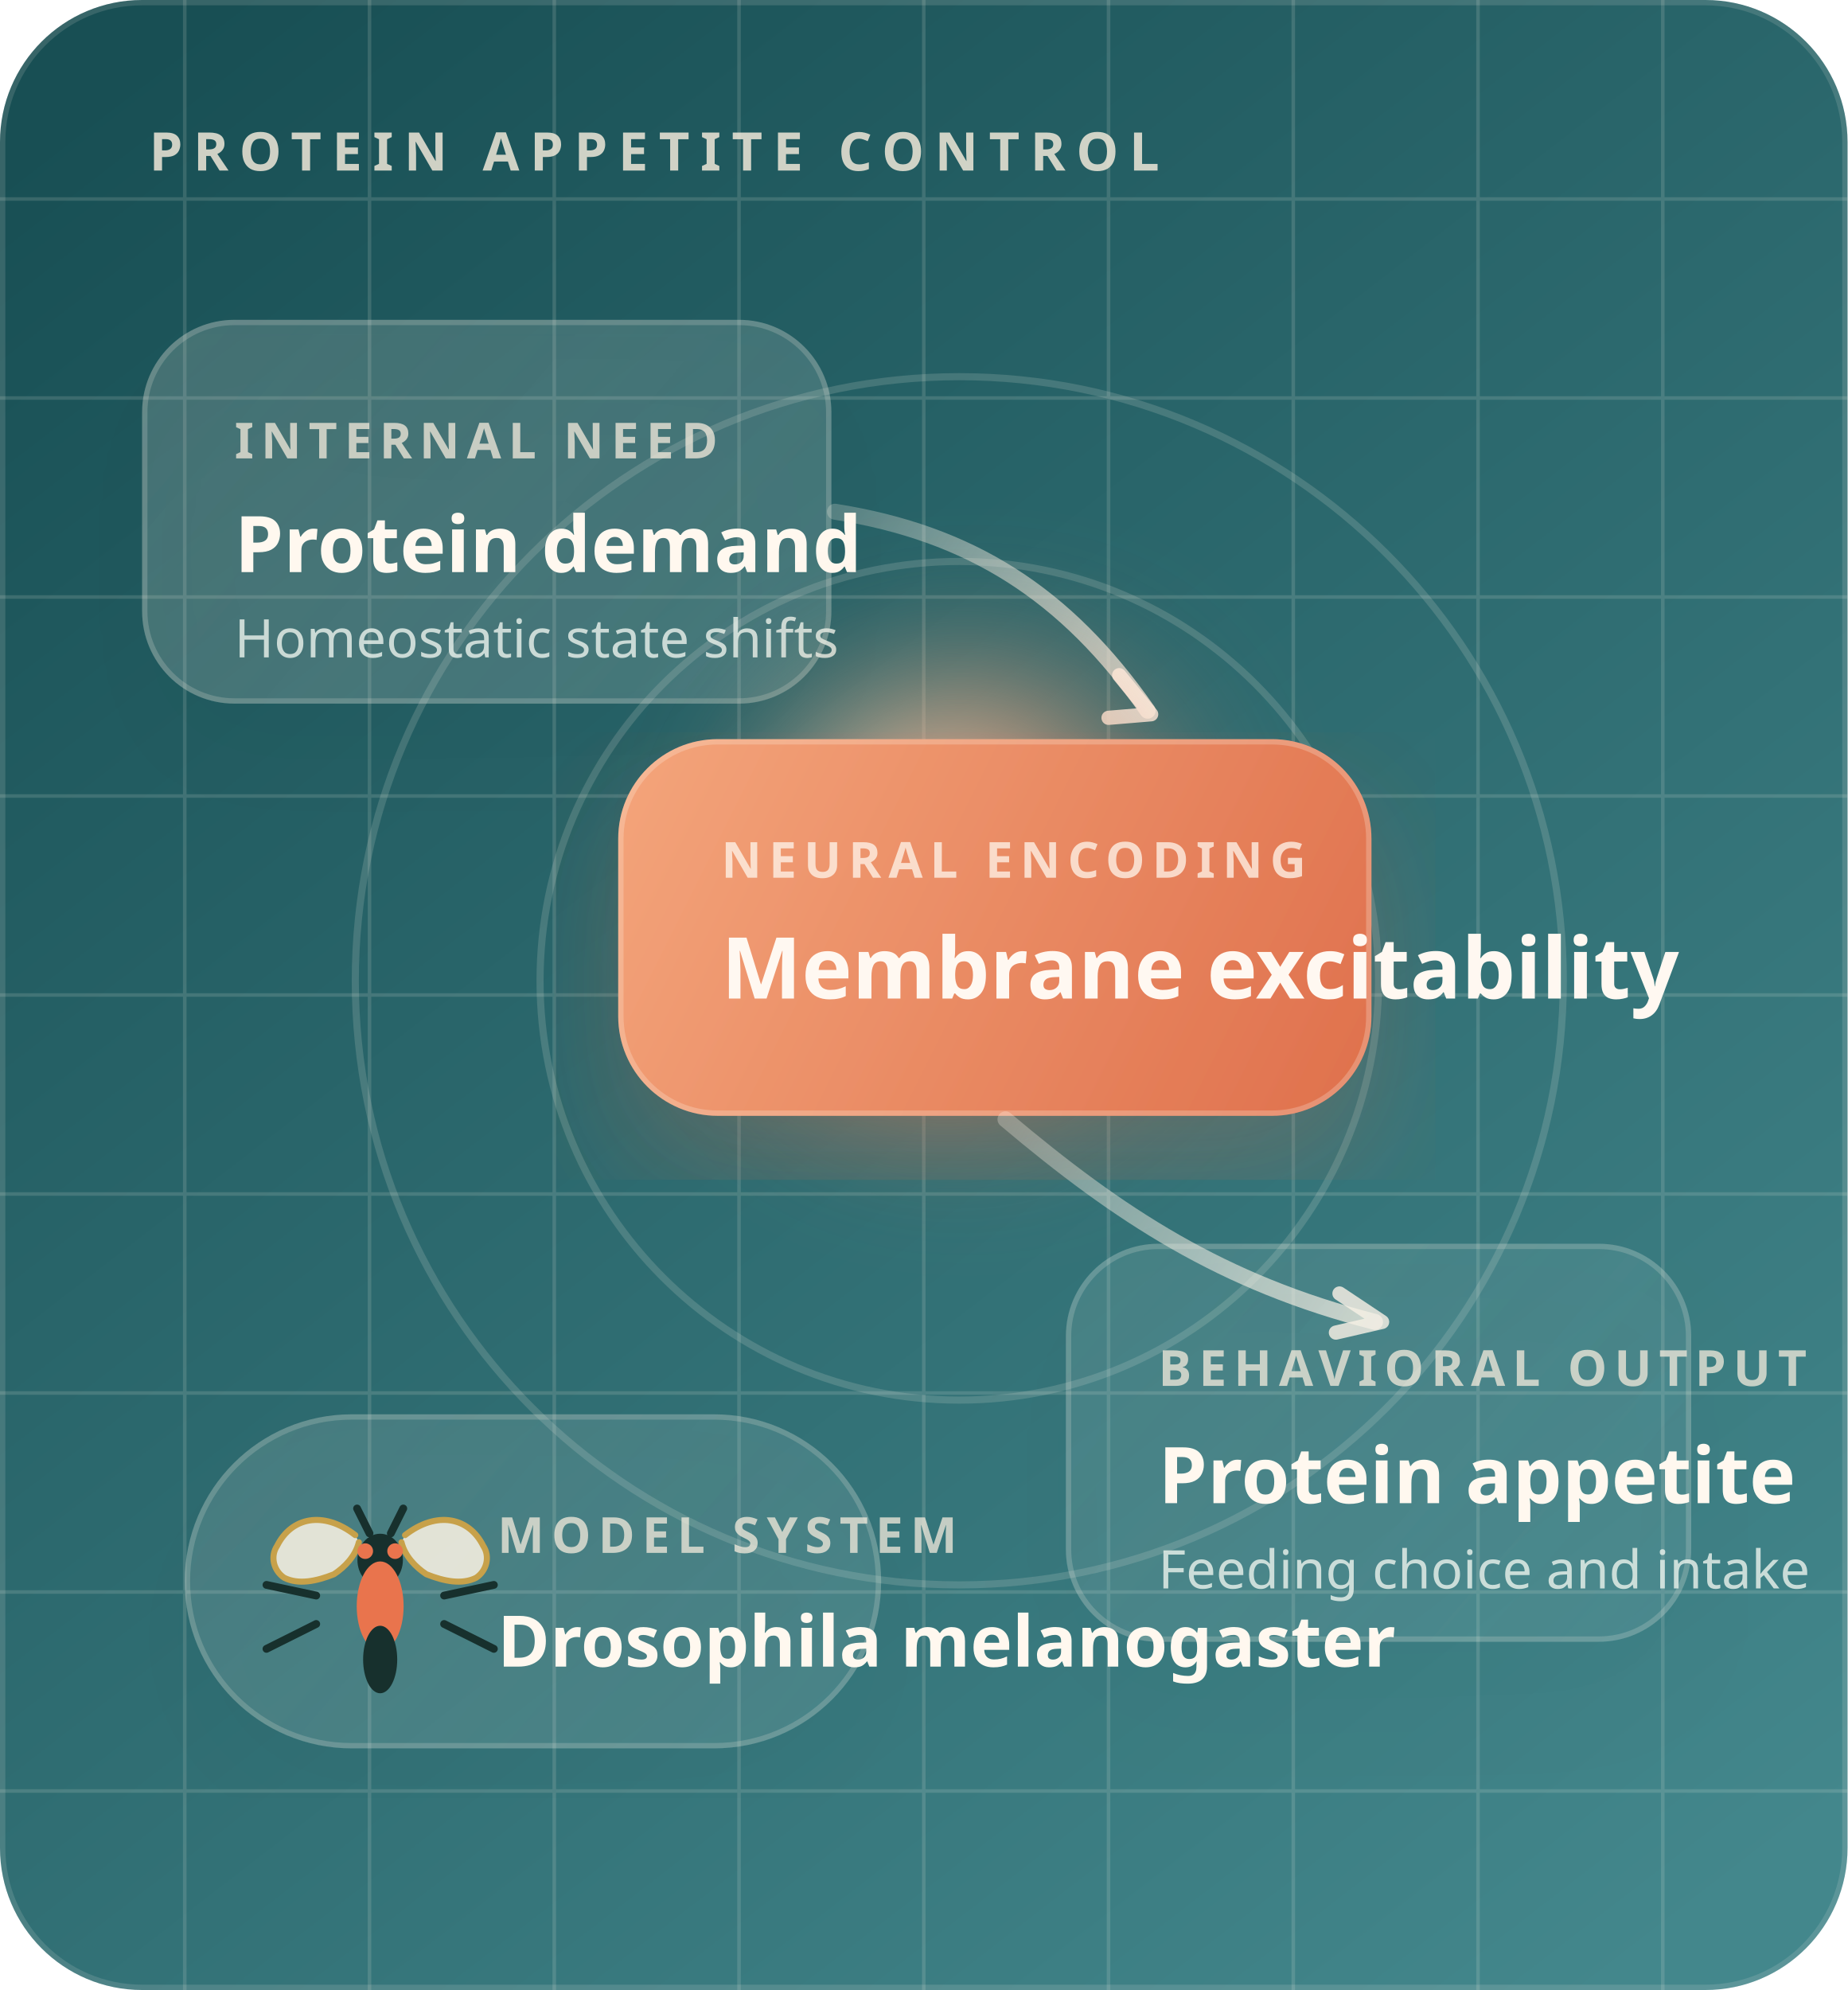
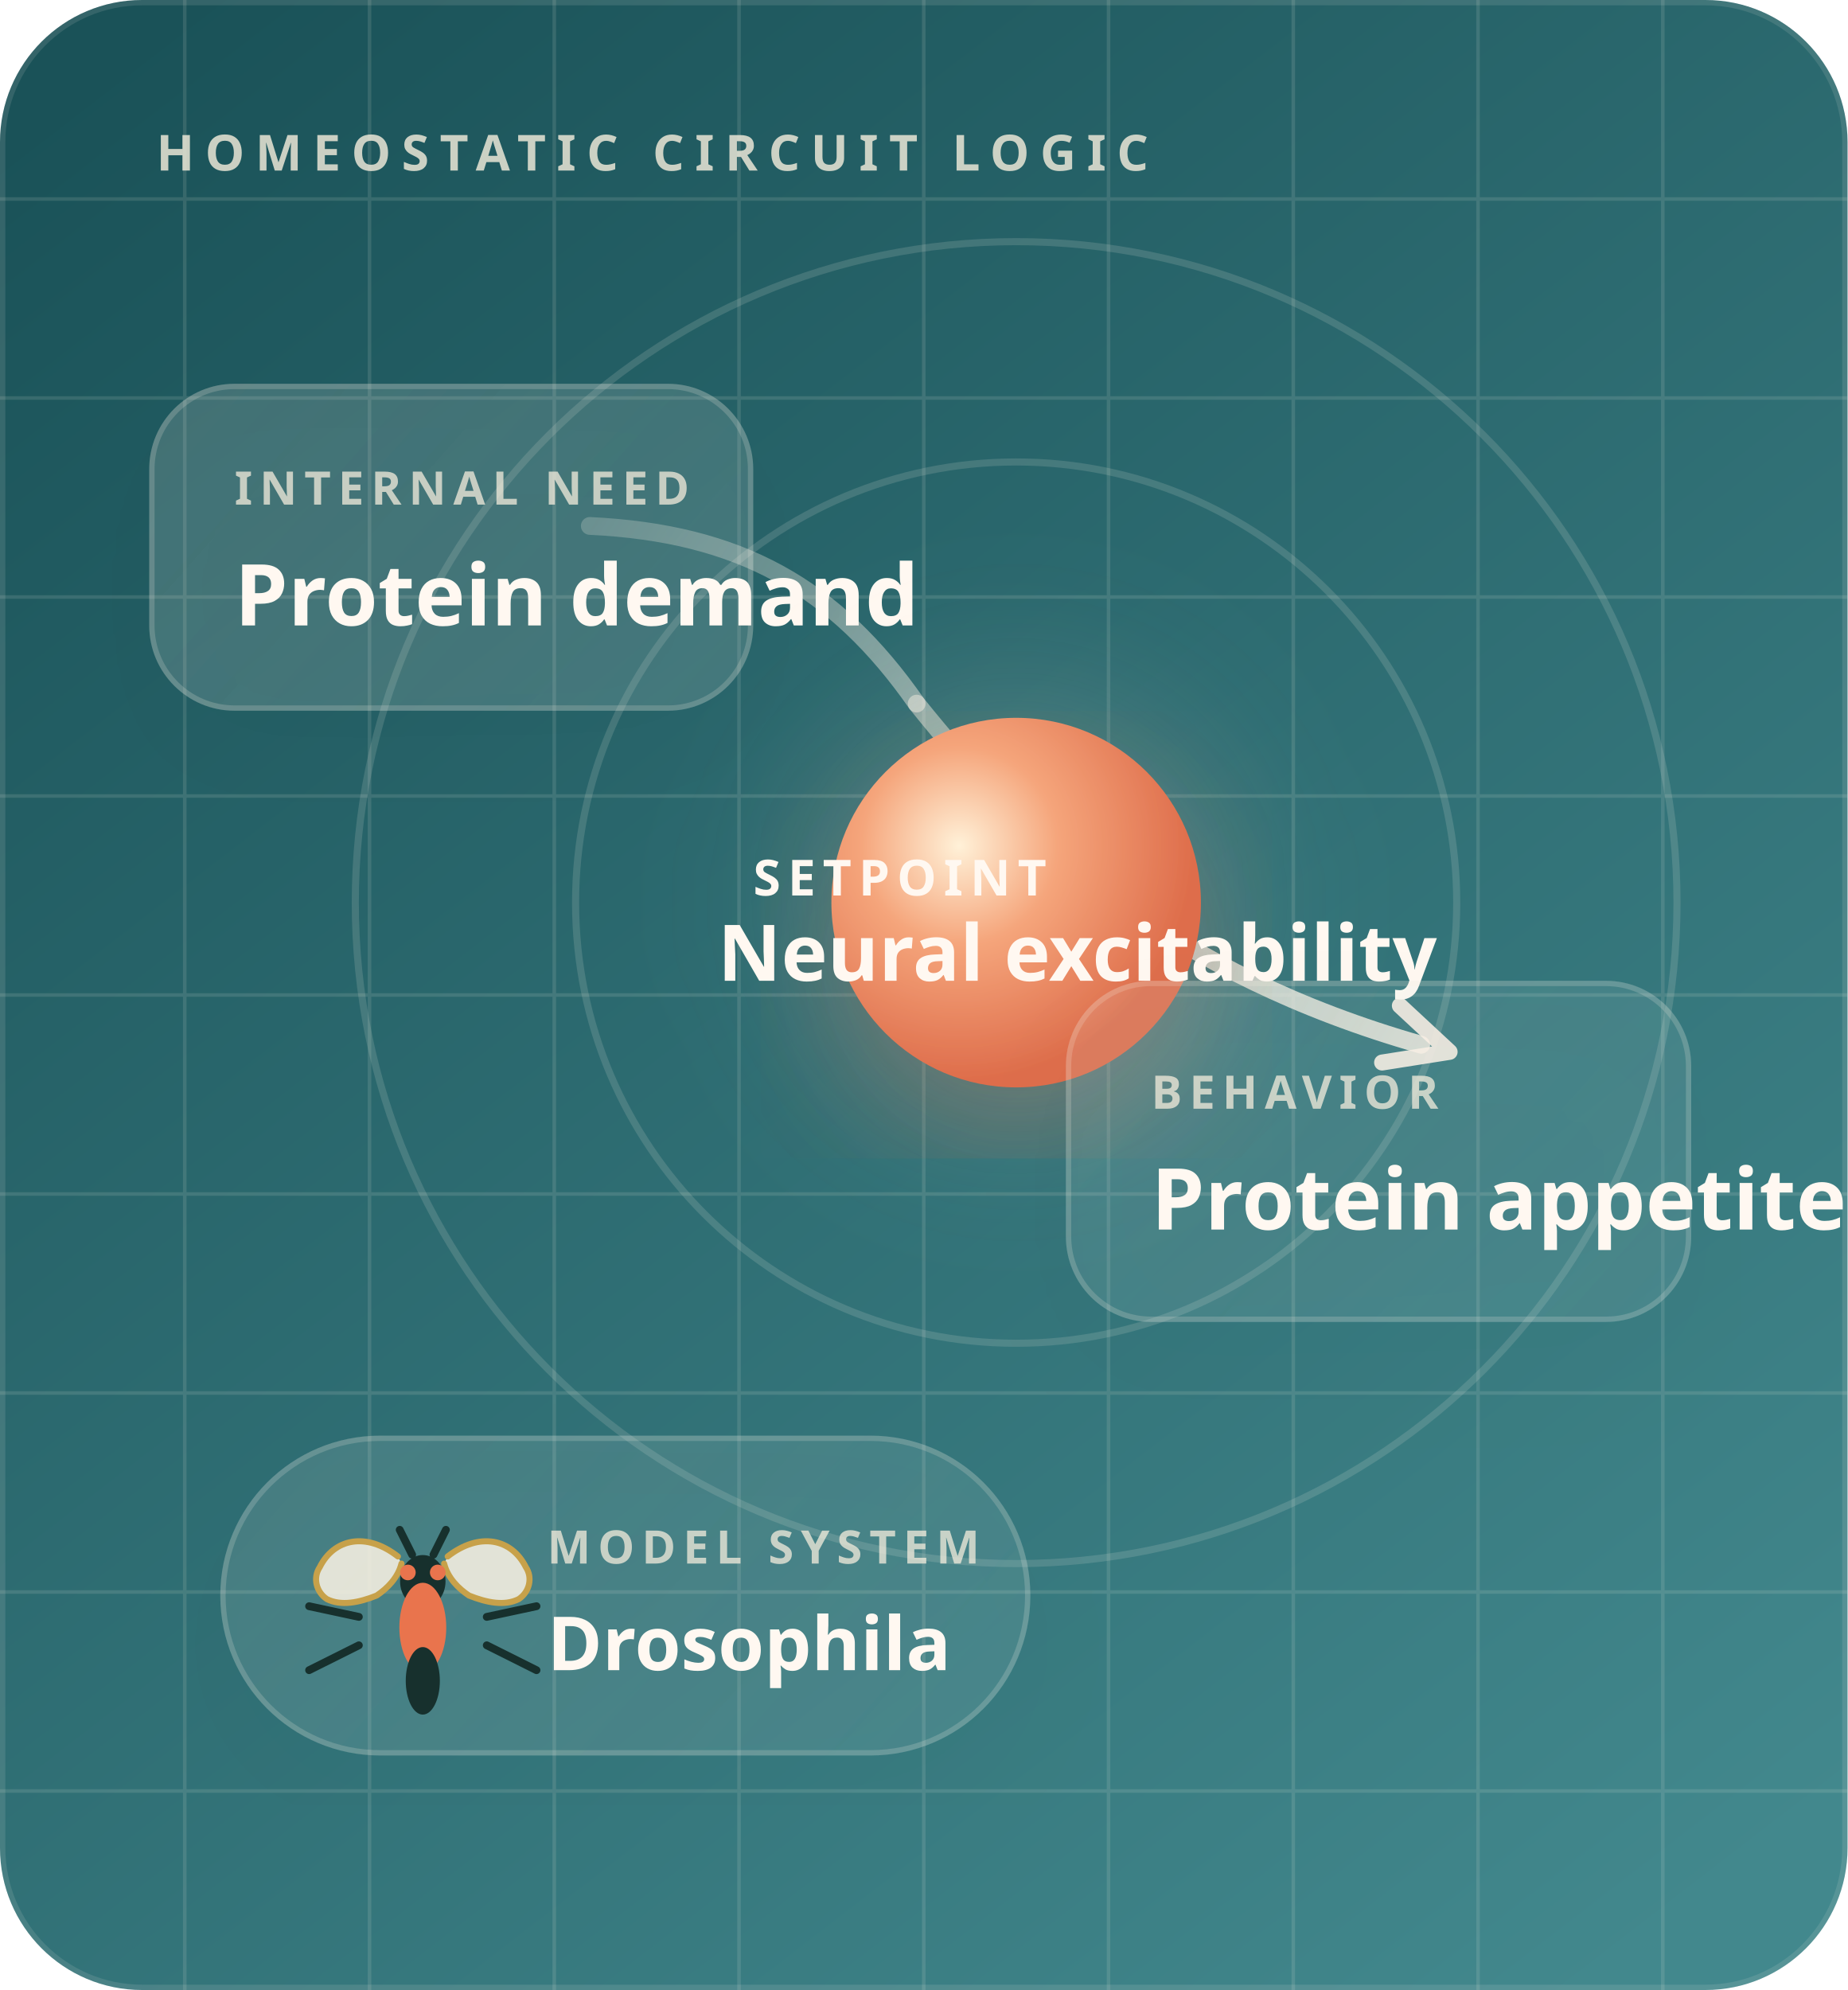
<svg xmlns="http://www.w3.org/2000/svg" width="520" height="560" viewBox="0 0 520 560" fill="none">
  <rect width="520" height="560" rx="40" fill="url(#bg)" />
-   <rect x="0.75" y="0.75" width="518.5" height="558.5" rx="39.25" stroke="#F8F1E5" stroke-opacity="0.14" stroke-width="1.5" />
-   <g opacity="0.14">
+   <rect x="0.75" y="0.75" width="518.5" height="558.5" rx="39.25" stroke="#F6EFE4" stroke-opacity="0.12" stroke-width="1.5" />
+   <g opacity="0.12">
    <path d="M0 56H520" stroke="#FFF5E8" />
    <path d="M0 112H520" stroke="#FFF5E8" />
    <path d="M0 168H520" stroke="#FFF5E8" />
    <path d="M0 224H520" stroke="#FFF5E8" />
    <path d="M0 280H520" stroke="#FFF5E8" />
    <path d="M0 336H520" stroke="#FFF5E8" />
    <path d="M0 392H520" stroke="#FFF5E8" />
    <path d="M0 448H520" stroke="#FFF5E8" />
    <path d="M0 504H520" stroke="#FFF5E8" />
    <path d="M52 0V560" stroke="#FFF5E8" />
    <path d="M104 0V560" stroke="#FFF5E8" />
    <path d="M156 0V560" stroke="#FFF5E8" />
    <path d="M208 0V560" stroke="#FFF5E8" />
    <path d="M260 0V560" stroke="#FFF5E8" />
    <path d="M312 0V560" stroke="#FFF5E8" />
    <path d="M364 0V560" stroke="#FFF5E8" />
    <path d="M416 0V560" stroke="#FFF5E8" />
    <path d="M468 0V560" stroke="#FFF5E8" />
  </g>
-   <text x="42" y="48" fill="#F6ECDD" fill-opacity="0.82" font-family="Avenir Next, Segoe UI, sans-serif" font-size="15" font-weight="700" letter-spacing="3">PROTEIN APPETITE CONTROL</text>
-   <g opacity="0.15">
-     <circle cx="270" cy="276" r="170" stroke="#FFF5E8" stroke-width="2" />
-     <circle cx="270" cy="276" r="118" stroke="#FFF5E8" stroke-width="2" />
+   <text x="44" y="48" fill="#F6EEDD" fill-opacity="0.8" font-family="Avenir Next, Segoe UI, sans-serif" font-size="14" font-weight="700" letter-spacing="3">HOMEOSTATIC CIRCUIT LOGIC</text>
+   <g opacity="0.14">
+     <circle cx="286" cy="254" r="124" stroke="#FFF5E8" stroke-width="2" />
+     <circle cx="286" cy="254" r="186" stroke="#FFF5E8" stroke-width="2" />
  </g>
+   <path d="M166 148C208 150 235 165 258 198" stroke="url(#flow)" stroke-width="5" stroke-linecap="round" />
+   <path d="M258 198C290 238 330 274 400 294" stroke="url(#flow)" stroke-width="5" stroke-linecap="round" />
+   <path d="M394 283L408 296L389 299" stroke="#FFF2E6" stroke-opacity="0.88" stroke-width="4.5" stroke-linecap="round" stroke-linejoin="round" />
  <g filter="url(#cardShadow)">
-     <rect x="40" y="90" width="194" height="108" rx="26" fill="url(#card)" />
-     <rect x="40.75" y="90.75" width="192.5" height="106.5" rx="25.25" stroke="#FFF6EA" stroke-opacity="0.18" stroke-width="1.5" />
+     <rect x="42" y="108" width="170" height="92" rx="24" fill="url(#card)" />
+     <rect x="42.75" y="108.75" width="168.5" height="90.5" rx="23.25" stroke="#FFF7ED" stroke-opacity="0.18" stroke-width="1.5" />
  </g>
-   <text x="66" y="129" fill="#F6ECDD" fill-opacity="0.74" font-family="Avenir Next, Segoe UI, sans-serif" font-size="14" font-weight="700" letter-spacing="2">INTERNAL NEED</text>
-   <text x="66" y="161" fill="#FFF8EF" font-family="Avenir Next, Segoe UI, sans-serif" font-size="22" font-weight="700">Protein demand</text>
-   <text x="66" y="185" fill="#E7F0EA" fill-opacity="0.82" font-family="Avenir Next, Segoe UI, sans-serif" font-size="15">Homeostatic state shifts</text>
-   <path d="M235 144C273 150 300 167 323 200" stroke="url(#flow1)" stroke-width="4.5" stroke-linecap="round" />
-   <path d="M315 190L324 201L312 202" stroke="#FFF4E7" stroke-opacity="0.82" stroke-width="4" stroke-linecap="round" stroke-linejoin="round" />
-   <g filter="url(#glow)">
-     <circle cx="278" cy="254" r="62" fill="url(#coreGlow)" />
+   <text x="66" y="142" fill="#F6EEDD" fill-opacity="0.74" font-family="Avenir Next, Segoe UI, sans-serif" font-size="13" font-weight="700" letter-spacing="2">INTERNAL NEED</text>
+   <text x="66" y="176" fill="#FFF8F1" font-family="Avenir Next, Segoe UI, sans-serif" font-size="24" font-weight="700">Protein demand</text>
+   <g filter="url(#coreGlow)">
+     <circle cx="286" cy="254" r="78" fill="url(#orb)" />
  </g>
  <g filter="url(#orangeShadow)">
-     <rect x="174" y="208" width="212" height="106" rx="28" fill="url(#highlight)" />
-     <rect x="174.75" y="208.75" width="210.5" height="104.5" rx="27.25" stroke="#FFF6EA" stroke-opacity="0.24" stroke-width="1.5" />
+     <circle cx="286" cy="254" r="52" fill="url(#core)" />
  </g>
-   <text x="203" y="247" fill="#FFF4EA" fill-opacity="0.76" font-family="Avenir Next, Segoe UI, sans-serif" font-size="14" font-weight="700" letter-spacing="2">NEURAL ENCODING</text>
-   <text x="203" y="281" fill="#FFF8F1" font-family="Avenir Next, Segoe UI, sans-serif" font-size="24" font-weight="700">Membrane excitability</text>
-   <path d="M283 315C315 342 344 361 387 372" stroke="url(#flow2)" stroke-width="4.5" stroke-linecap="round" />
-   <path d="M377 364L389 372L376 375" stroke="#FFF4E7" stroke-opacity="0.82" stroke-width="4" stroke-linecap="round" stroke-linejoin="round" />
+   <text x="212" y="252" fill="#FFF8F1" font-family="Avenir Next, Segoe UI, sans-serif" font-size="14" font-weight="700" letter-spacing="2">SETPOINT</text>
+   <text x="202" y="276" fill="#FFF8F1" font-family="Avenir Next, Segoe UI, sans-serif" font-size="22" font-weight="700">Neural excitability</text>
  <g filter="url(#cardShadow)">
-     <rect x="300" y="350" width="176" height="112" rx="26" fill="url(#card)" />
-     <rect x="300.75" y="350.75" width="174.5" height="110.5" rx="25.25" stroke="#FFF6EA" stroke-opacity="0.18" stroke-width="1.5" />
+     <rect x="300" y="276" width="176" height="96" rx="24" fill="url(#card)" />
+     <rect x="300.75" y="276.75" width="174.5" height="94.5" rx="23.25" stroke="#FFF7ED" stroke-opacity="0.18" stroke-width="1.5" />
  </g>
-   <text x="326" y="390" fill="#F6ECDD" fill-opacity="0.74" font-family="Avenir Next, Segoe UI, sans-serif" font-size="14" font-weight="700" letter-spacing="2">BEHAVIORAL OUTPUT</text>
-   <text x="326" y="423" fill="#FFF8EF" font-family="Avenir Next, Segoe UI, sans-serif" font-size="22" font-weight="700">Protein appetite</text>
-   <text x="326" y="447" fill="#E7F0EA" fill-opacity="0.82" font-family="Avenir Next, Segoe UI, sans-serif" font-size="15">Feeding choice and intake</text>
+   <text x="324" y="312" fill="#F6EEDD" fill-opacity="0.74" font-family="Avenir Next, Segoe UI, sans-serif" font-size="13" font-weight="700" letter-spacing="2">BEHAVIOR</text>
+   <text x="324" y="346" fill="#FFF8F1" font-family="Avenir Next, Segoe UI, sans-serif" font-size="24" font-weight="700">Protein appetite</text>
  <g filter="url(#cardShadow)">
-     <rect x="52" y="398" width="196" height="94" rx="47" fill="url(#card)" />
-     <rect x="52.75" y="398.75" width="194.5" height="92.5" rx="46.25" stroke="#FFF6EA" stroke-opacity="0.18" stroke-width="1.5" />
+     <rect x="62" y="404" width="228" height="90" rx="45" fill="url(#card)" />
+     <rect x="62.75" y="404.75" width="226.5" height="88.5" rx="44.25" stroke="#FFF7ED" stroke-opacity="0.18" stroke-width="1.5" />
  </g>
-   <g transform="translate(76 421)">
+   <g transform="translate(88 427)">
    <path d="M24 11C15 4 6 6 2 14C0 17 1 21 4 23C8 25 13 24 18 22C21 20 24 17 25 13" fill="#FFF6E7" fill-opacity="0.84" stroke="#C7A14A" stroke-width="1.7" stroke-linecap="round" stroke-linejoin="round" />
    <path d="M38 11C47 4 56 6 60 14C62 17 61 21 58 23C54 25 49 24 44 22C41 20 38 17 37 13" fill="#FFF6E7" fill-opacity="0.84" stroke="#C7A14A" stroke-width="1.7" stroke-linecap="round" stroke-linejoin="round" />
    <ellipse cx="31" cy="18" rx="6.4" ry="7.4" fill="#17302D" />
    <ellipse cx="31" cy="31" rx="6.6" ry="12.6" fill="#E9744D" />
    <ellipse cx="31" cy="46" rx="4.8" ry="9.5" fill="#17302D" />
    <circle cx="26.8" cy="15.5" r="2.2" fill="#E9744D" />
    <circle cx="35.2" cy="15.5" r="2.2" fill="#E9744D" />
    <path d="M28 10.5L24.5 3.5" stroke="#17302D" stroke-width="2.2" stroke-linecap="round" />
    <path d="M34 10.5L37.5 3.5" stroke="#17302D" stroke-width="2.2" stroke-linecap="round" />
    <path d="M13 28L-1 25" stroke="#17302D" stroke-width="2.2" stroke-linecap="round" />
    <path d="M13 36L-1 43" stroke="#17302D" stroke-width="2.2" stroke-linecap="round" />
    <path d="M49 28L63 25" stroke="#17302D" stroke-width="2.2" stroke-linecap="round" />
    <path d="M49 36L63 43" stroke="#17302D" stroke-width="2.2" stroke-linecap="round" />
  </g>
-   <text x="140" y="437" fill="#F6ECDD" fill-opacity="0.74" font-family="Avenir Next, Segoe UI, sans-serif" font-size="14" font-weight="700" letter-spacing="2">MODEL SYSTEM</text>
-   <text x="140" y="469" fill="#FFF8EF" font-family="Avenir Next, Segoe UI, sans-serif" font-size="20" font-weight="700">Drosophila melanogaster</text>
+   <text x="154" y="440" fill="#F6EEDD" fill-opacity="0.74" font-family="Avenir Next, Segoe UI, sans-serif" font-size="13" font-weight="700" letter-spacing="2">MODEL SYSTEM</text>
+   <text x="154" y="470" fill="#FFF8F1" font-family="Avenir Next, Segoe UI, sans-serif" font-size="21" font-weight="700">Drosophila</text>
  <defs>
-     <linearGradient id="bg" x1="36" y1="20" x2="453" y2="560" gradientUnits="userSpaceOnUse">
-       <stop stop-color="#184F54" />
-       <stop offset="1" stop-color="#43878C" />
+     <linearGradient id="bg" x1="30" y1="18" x2="448" y2="560" gradientUnits="userSpaceOnUse">
+       <stop stop-color="#1A5258" />
+       <stop offset="1" stop-color="#42888D" />
    </linearGradient>
-     <linearGradient id="card" x1="40" y1="90" x2="476" y2="462" gradientUnits="userSpaceOnUse">
-       <stop stop-color="#F7F1E6" stop-opacity="0.18" />
-       <stop offset="1" stop-color="#AED1D2" stop-opacity="0.1" />
+     <linearGradient id="card" x1="42" y1="108" x2="476" y2="494" gradientUnits="userSpaceOnUse">
+       <stop stop-color="#F7F1E6" stop-opacity="0.16" />
+       <stop offset="1" stop-color="#B4D5D6" stop-opacity="0.09" />
    </linearGradient>
-     <linearGradient id="highlight" x1="174" y1="208" x2="386" y2="314" gradientUnits="userSpaceOnUse">
-       <stop stop-color="#F4A57B" />
-       <stop offset="1" stop-color="#DF704C" />
+     <linearGradient id="flow" x1="166" y1="148" x2="408" y2="296" gradientUnits="userSpaceOnUse">
+       <stop stop-color="#FFF4E7" stop-opacity="0.22" />
+       <stop offset="1" stop-color="#FFF4E7" stop-opacity="0.82" />
    </linearGradient>
-     <radialGradient id="coreGlow" cx="0" cy="0" r="1" gradientUnits="userSpaceOnUse" gradientTransform="translate(256 238) rotate(45) scale(84)">
-       <stop stop-color="#FFF1D6" />
-       <stop offset="0.42" stop-color="#F5A47C" stop-opacity="0.92" />
-       <stop offset="1" stop-color="#DE6D4B" stop-opacity="0.08" />
+     <radialGradient id="orb" cx="0" cy="0" r="1" gradientUnits="userSpaceOnUse" gradientTransform="translate(286 254) rotate(90) scale(78)">
+       <stop stop-color="#FBEBD8" stop-opacity="0.32" />
+       <stop offset="1" stop-color="#FBEBD8" stop-opacity="0" />
    </radialGradient>
-     <linearGradient id="flow1" x1="235" y1="144" x2="323" y2="200" gradientUnits="userSpaceOnUse">
-       <stop stop-color="#FFF4E7" stop-opacity="0.22" />
-       <stop offset="1" stop-color="#FFF4E7" stop-opacity="0.74" />
-     </linearGradient>
-     <linearGradient id="flow2" x1="283" y1="315" x2="387" y2="372" gradientUnits="userSpaceOnUse">
-       <stop stop-color="#FFF4E7" stop-opacity="0.28" />
-       <stop offset="1" stop-color="#FFF4E7" stop-opacity="0.74" />
-     </linearGradient>
-     <filter id="cardShadow" x="28" y="78" width="464" height="428" filterUnits="userSpaceOnUse" color-interpolation-filters="sRGB">
-       <feDropShadow dx="0" dy="16" stdDeviation="18" flood-color="#0C2D31" flood-opacity="0.16" />
+     <radialGradient id="core" cx="0" cy="0" r="1" gradientUnits="userSpaceOnUse" gradientTransform="translate(270 238) rotate(45) scale(66)">
+       <stop stop-color="#FFF1D8" />
+       <stop offset="0.42" stop-color="#F5A57B" />
+       <stop offset="1" stop-color="#DE6D4B" />
+     </radialGradient>
+     <filter id="cardShadow" x="28" y="94" width="462" height="414" filterUnits="userSpaceOnUse" color-interpolation-filters="sRGB">
+       <feDropShadow dx="0" dy="14" stdDeviation="18" flood-color="#0B2E31" flood-opacity="0.14" />
    </filter>
-     <filter id="orangeShadow" x="156" y="190" width="248" height="142" filterUnits="userSpaceOnUse" color-interpolation-filters="sRGB">
-       <feDropShadow dx="0" dy="16" stdDeviation="18" flood-color="#DE6D4B" flood-opacity="0.24" />
+     <filter id="orangeShadow" x="214" y="182" width="144" height="144" filterUnits="userSpaceOnUse" color-interpolation-filters="sRGB">
+       <feDropShadow dx="0" dy="18" stdDeviation="18" flood-color="#DE6D4B" flood-opacity="0.24" />
    </filter>
-     <filter id="glow" x="150" y="126" width="256" height="256" filterUnits="userSpaceOnUse" color-interpolation-filters="sRGB">
-       <feGaussianBlur stdDeviation="22" />
+     <filter id="coreGlow" x="142" y="110" width="288" height="288" filterUnits="userSpaceOnUse" color-interpolation-filters="sRGB">
+       <feGaussianBlur stdDeviation="20" />
    </filter>
  </defs>
</svg>
